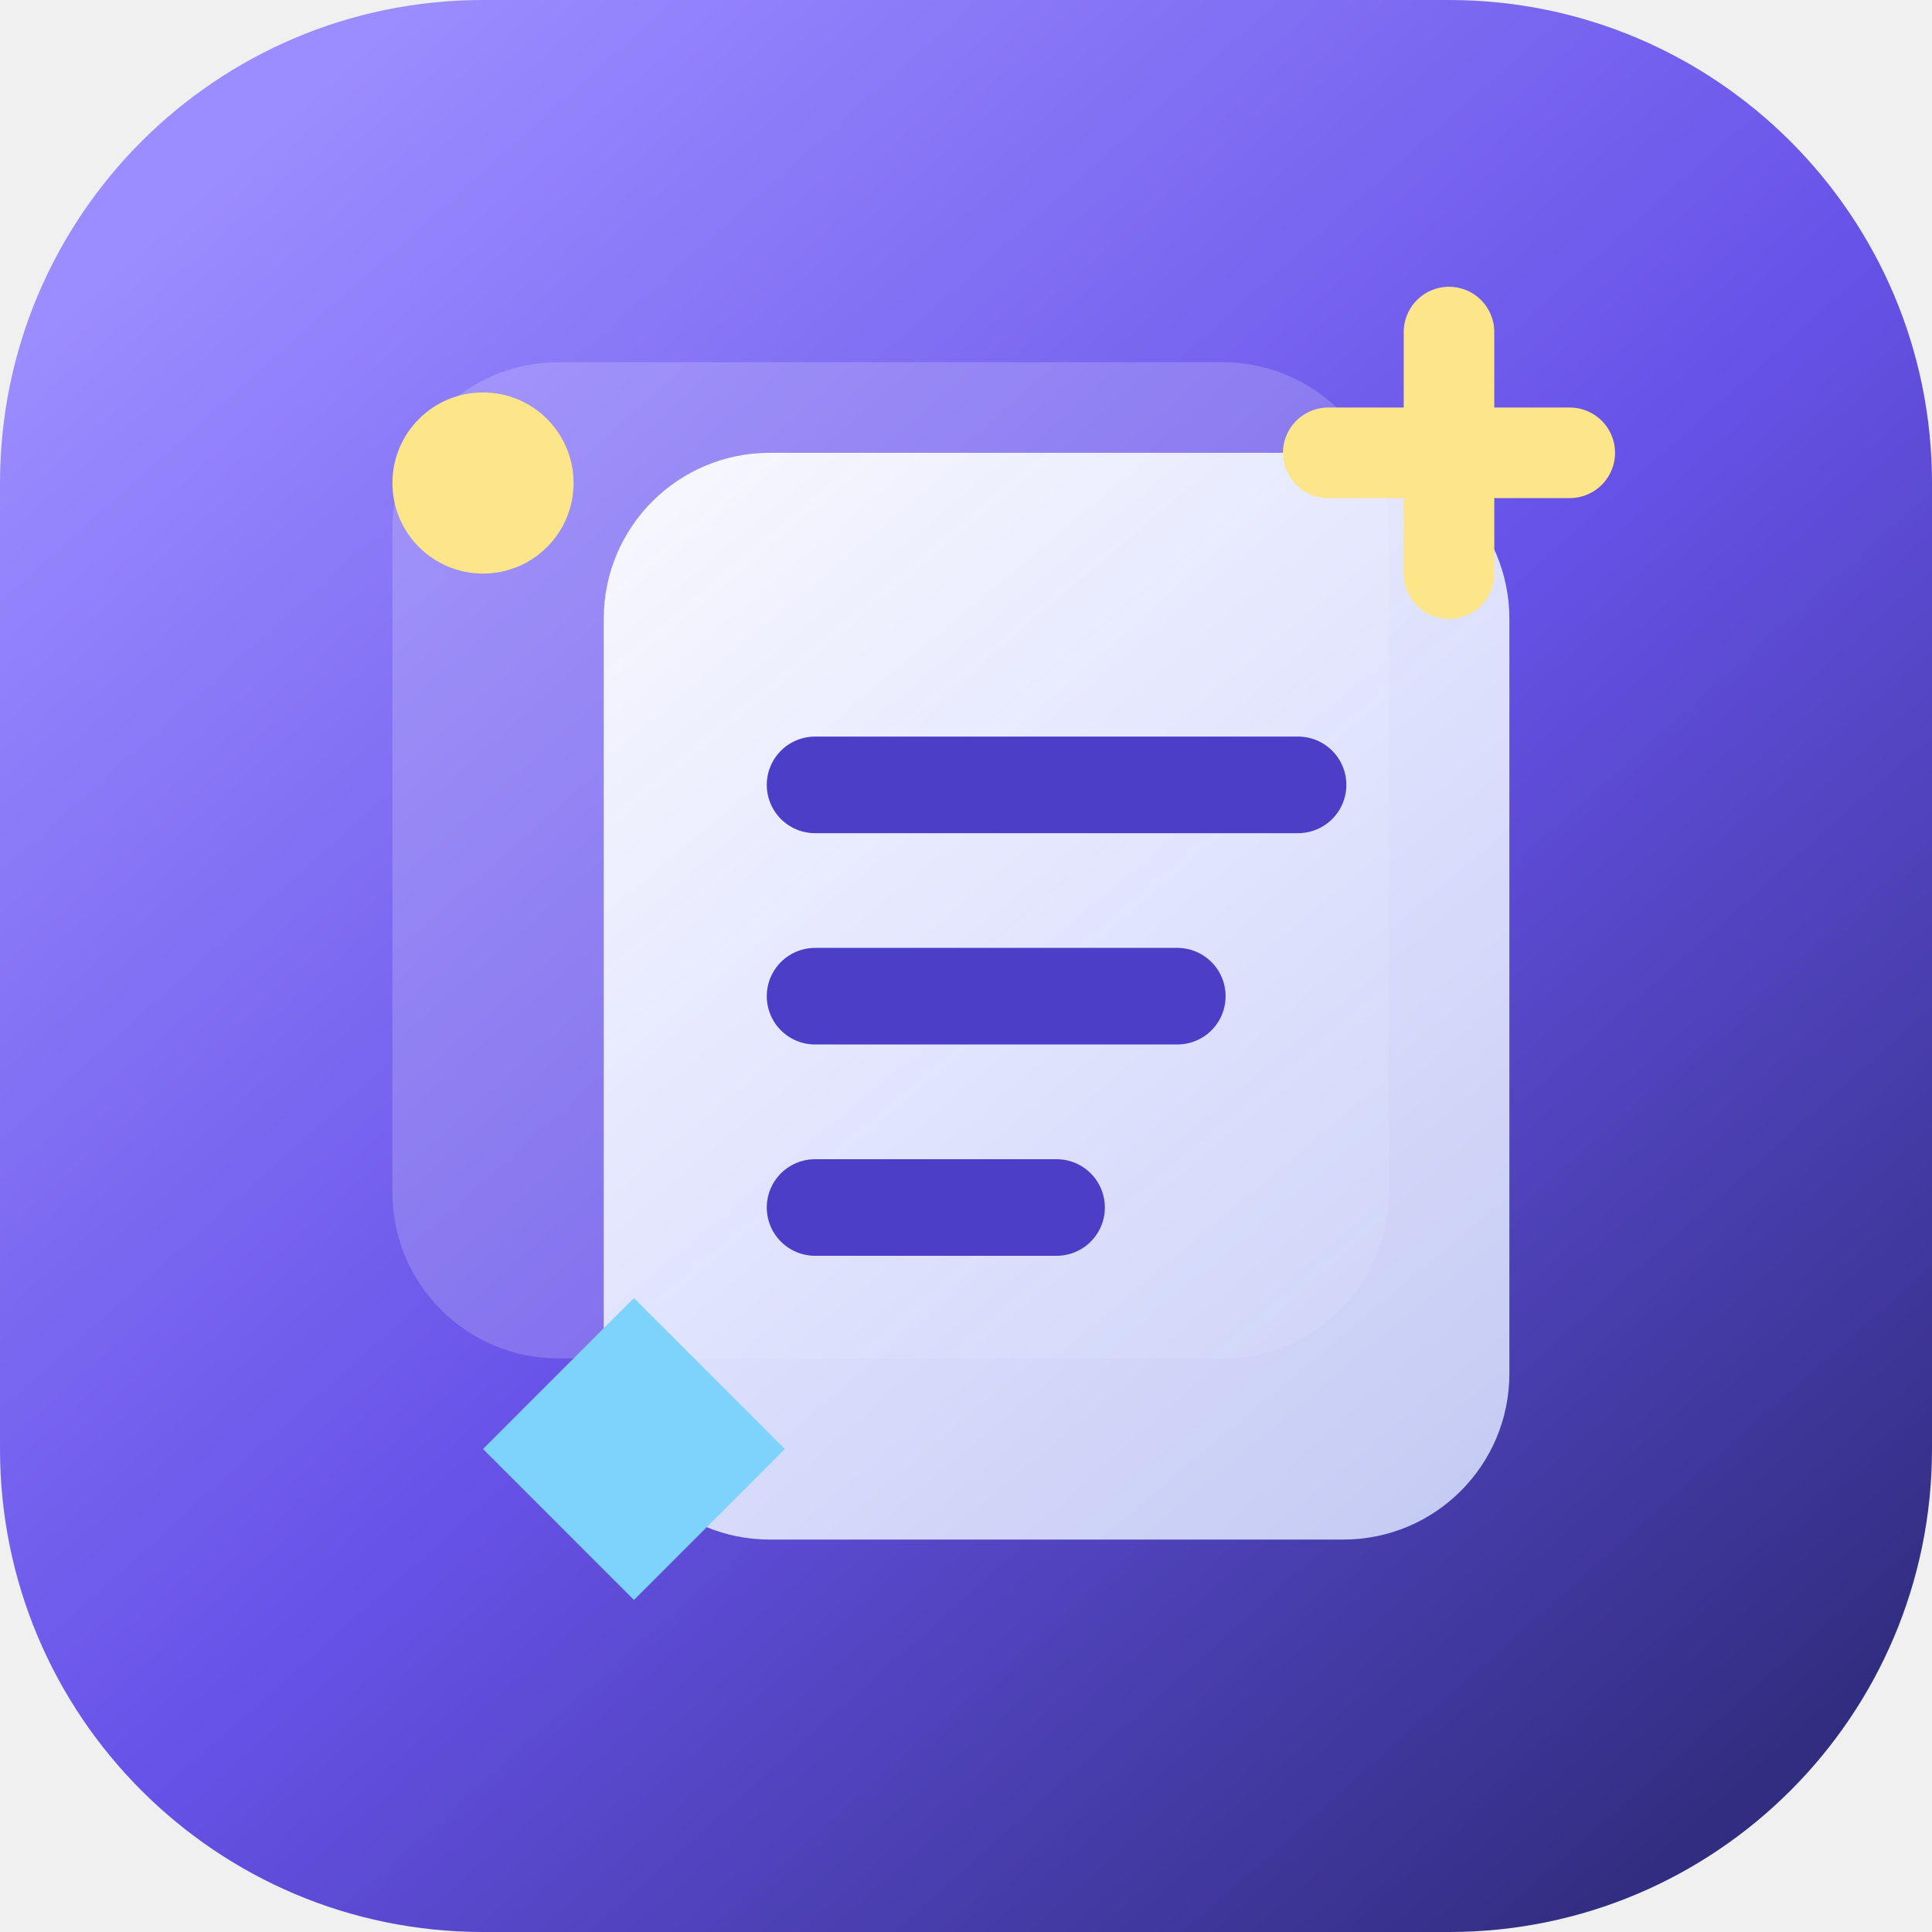
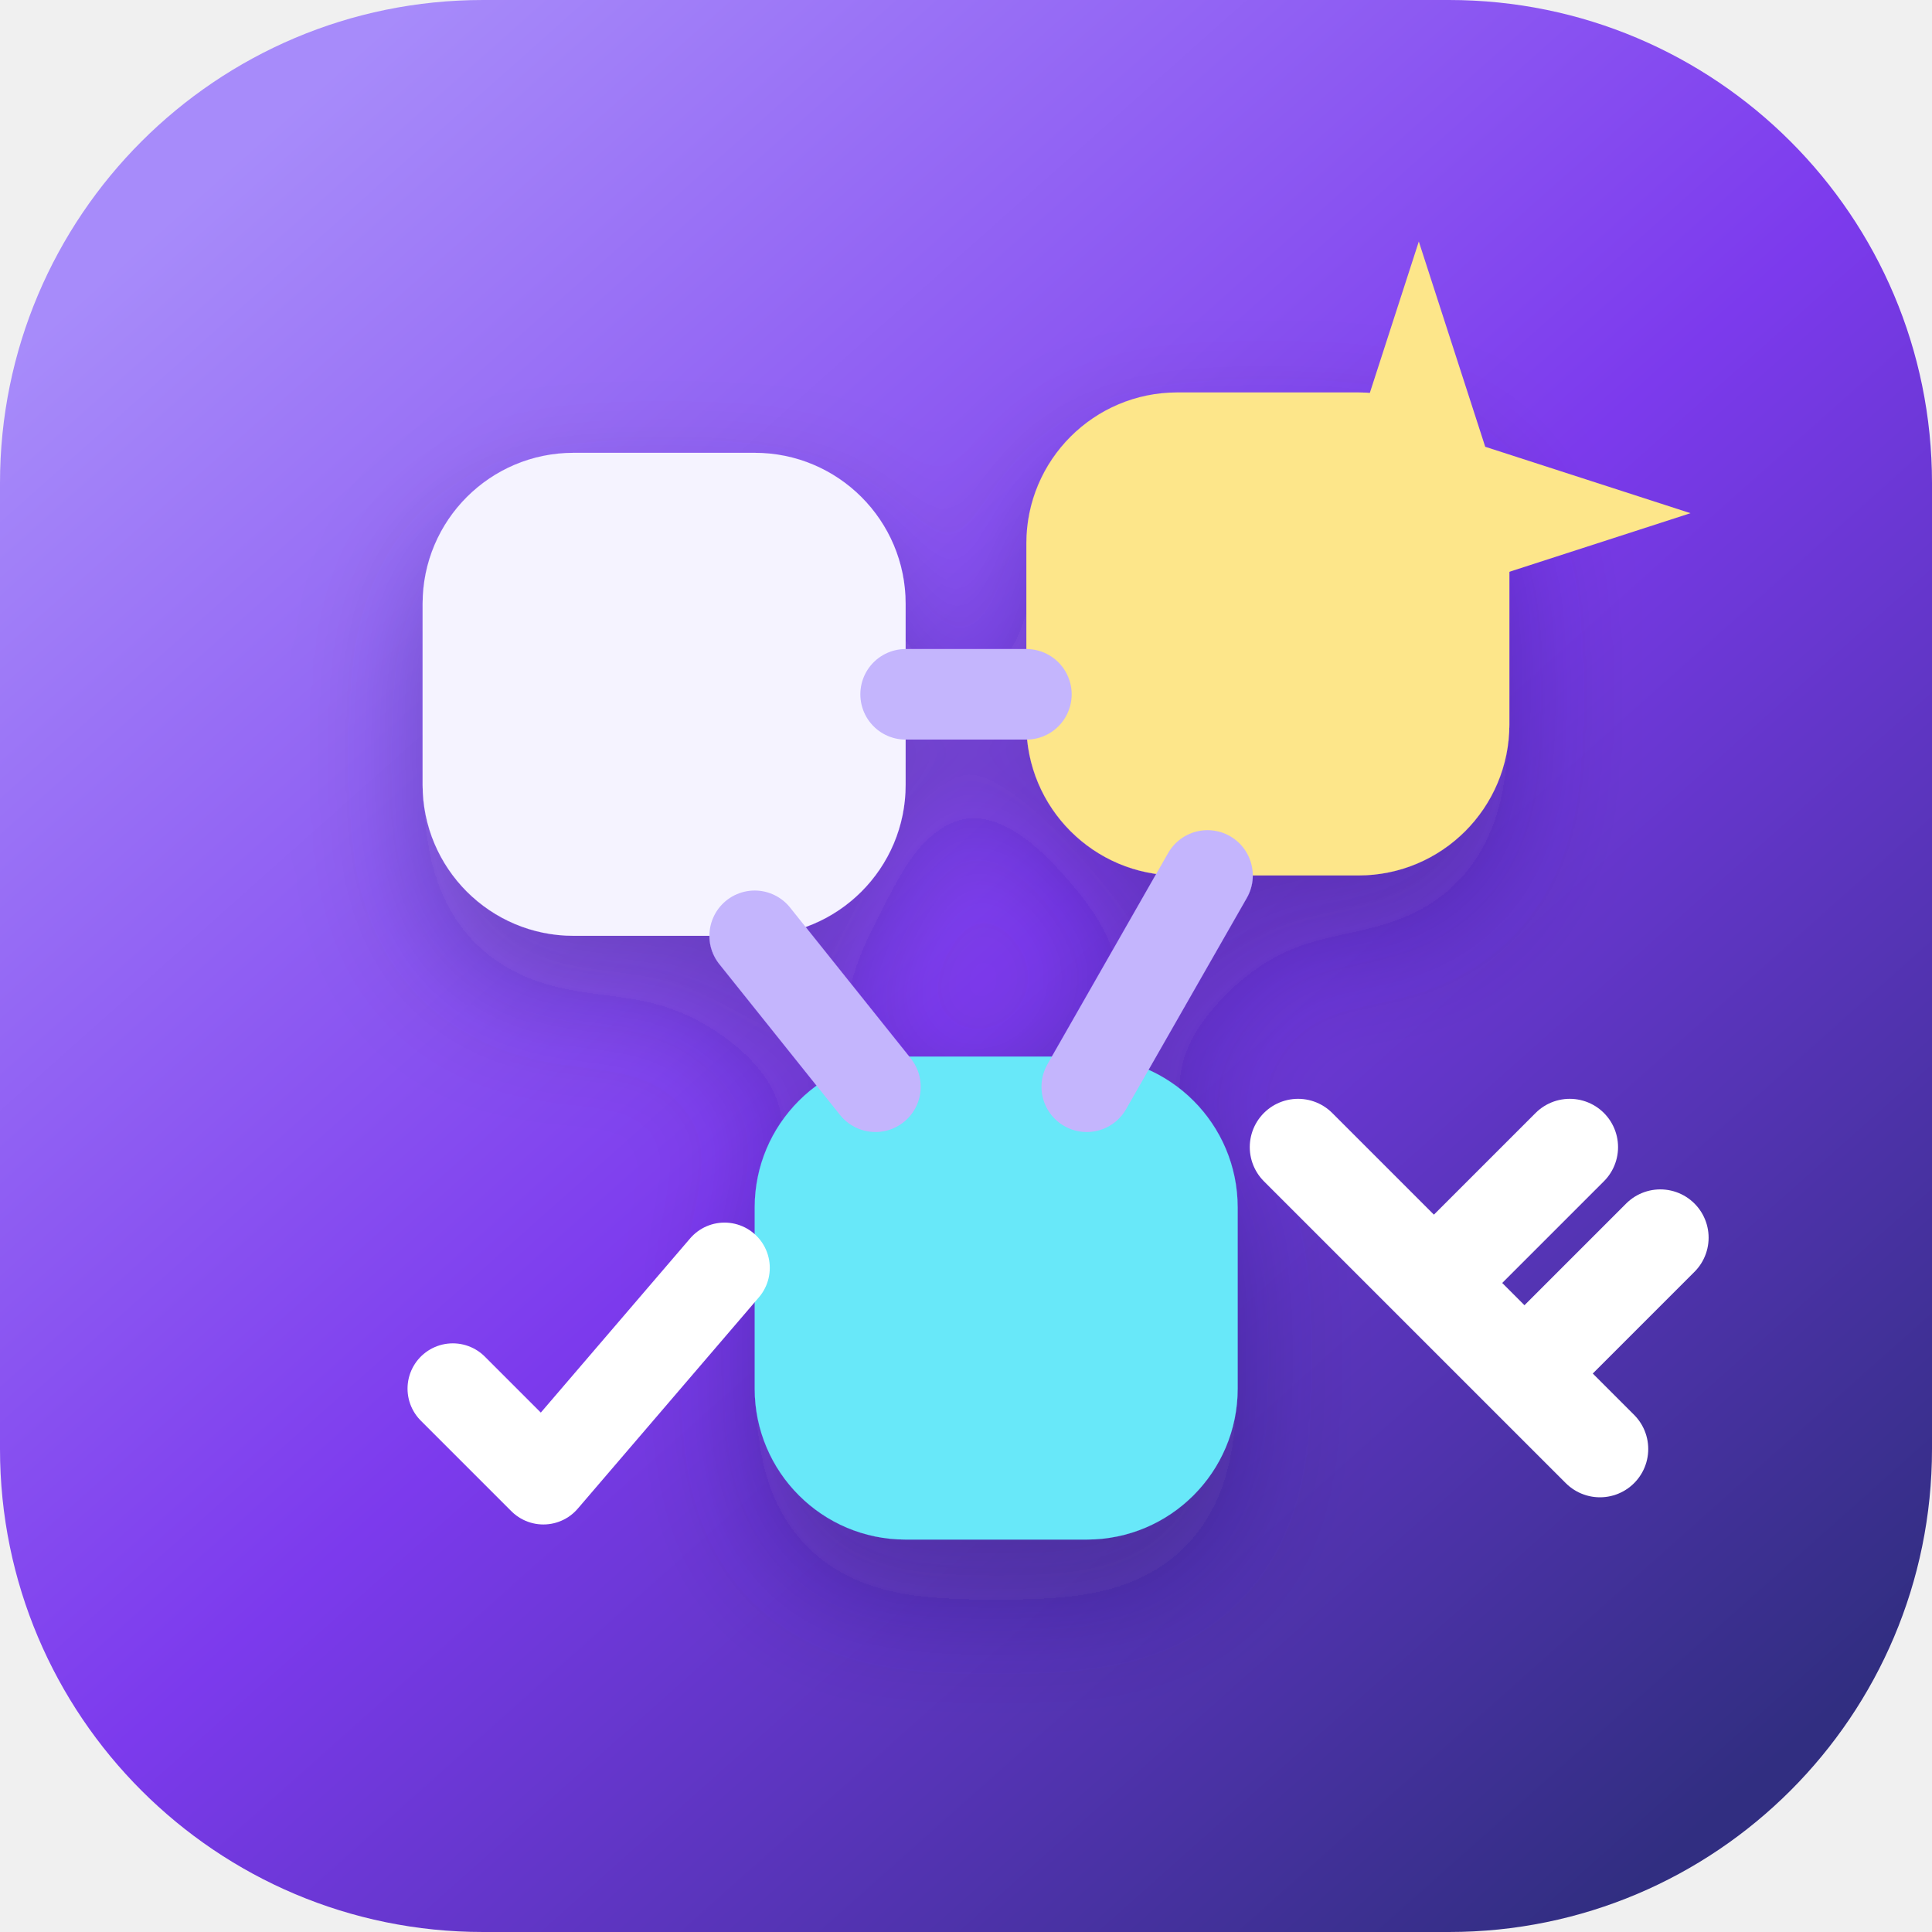
<svg xmlns="http://www.w3.org/2000/svg" width="64" height="64" viewBox="0 0 64 64" fill="none">
  <defs>
    <linearGradient id="bg" x1="8" y1="5" x2="57" y2="60" gradientUnits="userSpaceOnUse">
-       <stop stop-color="#9B8CFF" />
-       <stop offset="0.52" stop-color="#6752E8" />
+       <stop stop-color="#A78BFA" />
+       <stop offset="0.5" stop-color="#7C3AED" />
      <stop offset="1" stop-color="#312E81" />
    </linearGradient>
-     <linearGradient id="card" x1="16" y1="15" x2="47" y2="52" gradientUnits="userSpaceOnUse">
-       <stop stop-color="#FFFFFF" stop-opacity="0.96" />
-       <stop offset="1" stop-color="#D8E2FF" stop-opacity="0.86" />
-     </linearGradient>
+     <filter id="shadow" x="6" y="6" width="53" height="54" filterUnits="userSpaceOnUse" color-interpolation-filters="sRGB">
+       <feDropShadow dx="0" dy="2" stdDeviation="2" flood-color="#1E1B4B" flood-opacity="0.28" />
+     </filter>
  </defs>
  <rect width="64" height="64" rx="16" fill="url(#bg)" />
-   <path d="M13 17.5C13 14.46 15.46 12 18.5 12H40.5C43.54 12 46 14.46 46 17.5V39.5C46 42.54 43.54 45 40.5 45H18.5C15.46 45 13 42.54 13 39.5V17.5Z" fill="white" opacity="0.18" />
-   <path d="M20 20.5C20 17.46 22.46 15 25.5 15H44.5C47.54 15 50 17.46 50 20.5V45.5C50 48.54 47.54 51 44.5 51H25.5C22.46 51 20 48.54 20 45.5V20.5Z" fill="url(#card)" />
-   <path d="M27 26H43M27 33H39M27 40H35" stroke="#4C3FC7" stroke-width="3.2" stroke-linecap="round" />
-   <path d="M16 48L21 43L26 48L21 53L16 48Z" fill="#7DD3FC" />
-   <path d="M48 11V19M52 15H44" stroke="#FDE68A" stroke-width="3" stroke-linecap="round" />
-   <circle cx="16" cy="16" r="3" fill="#FDE68A" />
+   <g filter="url(#shadow)">
+     <rect x="14" y="15" width="16" height="16" rx="5" fill="#F5F3FF" />
+     <rect x="34" y="13" width="16" height="16" rx="5" fill="#FDE68A" />
+     <rect x="25" y="35" width="16" height="16" rx="5" fill="#67E8F9" />
+     <path d="M30 23H34M25 31L29 36M40 29L36 36" stroke="#C4B5FD" stroke-width="3" stroke-linecap="round" />
+   </g>
+   <path d="M43 38L53 48M50.5 45.5L55 41M47.5 42.5L52 38" stroke="#FFFFFF" stroke-width="3.2" stroke-linecap="round" />
+   <path d="M47 8L49.2 14.8L56 17L49.2 19.2L47 26L44.8 19.2L38 17L44.8 14.8L47 8Z" fill="#FDE68A" />
+   <path d="M15 46L18 49L24 42" stroke="#FFFFFF" stroke-width="3" stroke-linecap="round" stroke-linejoin="round" />
</svg>
